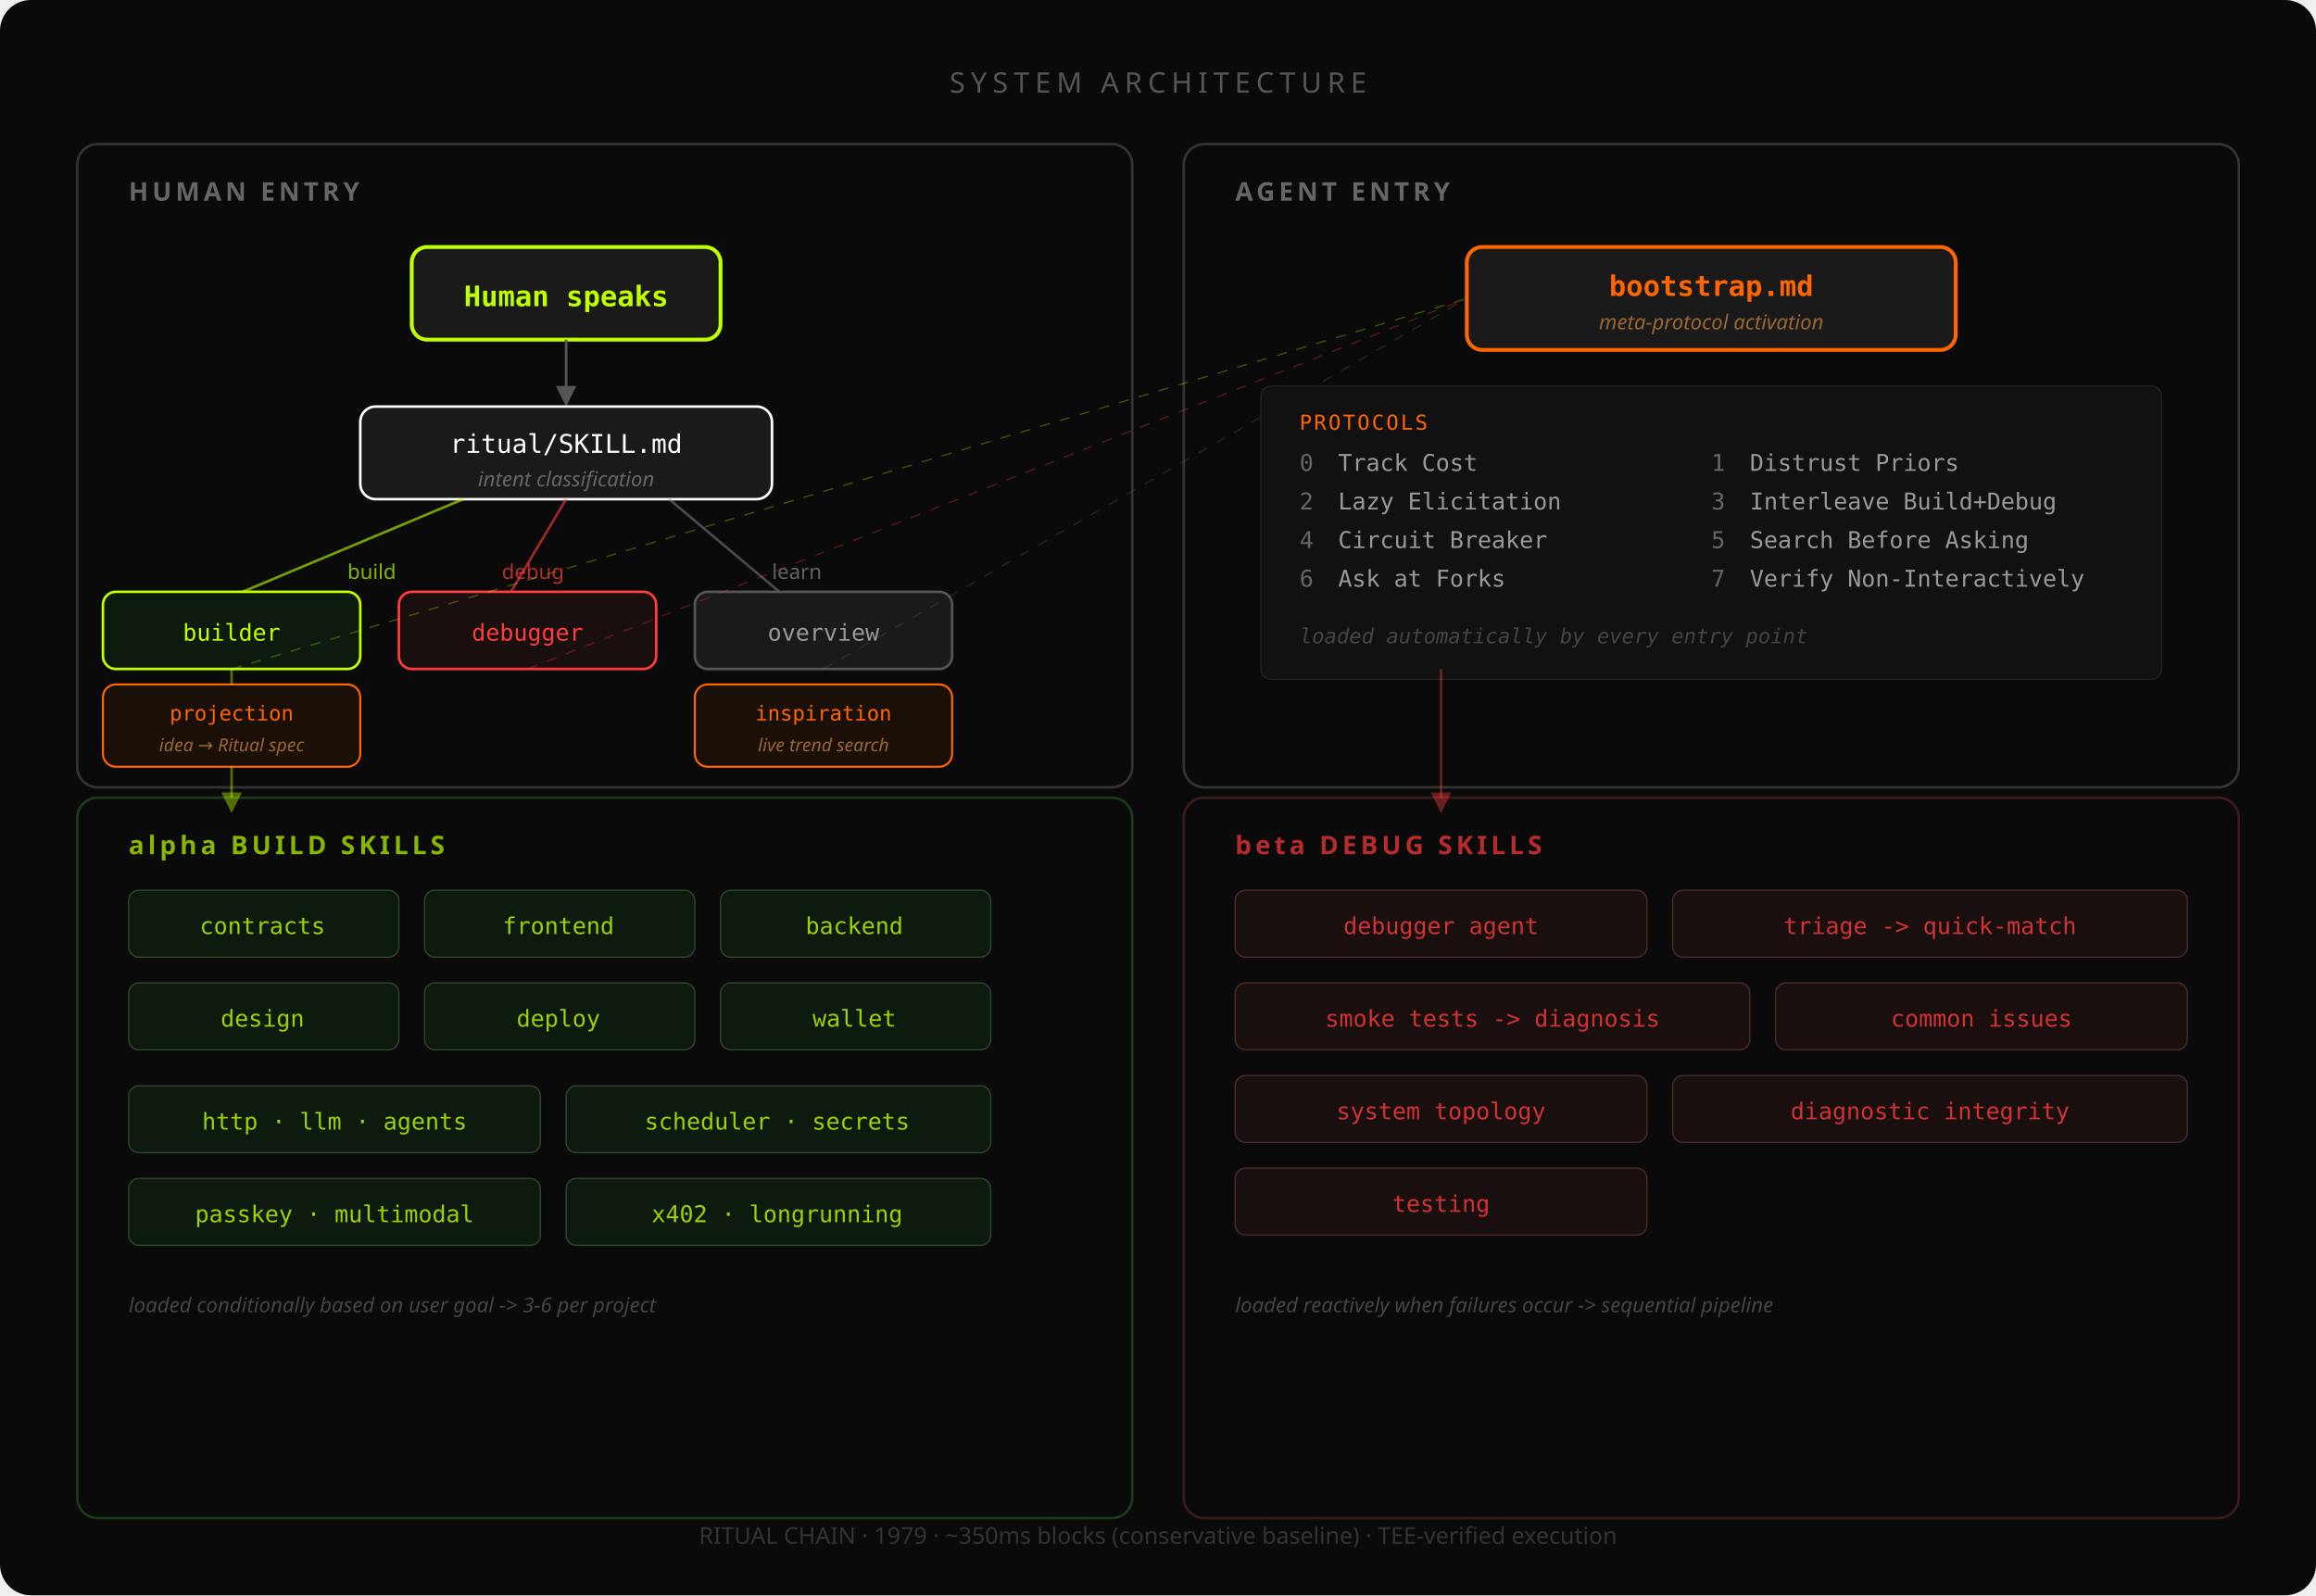
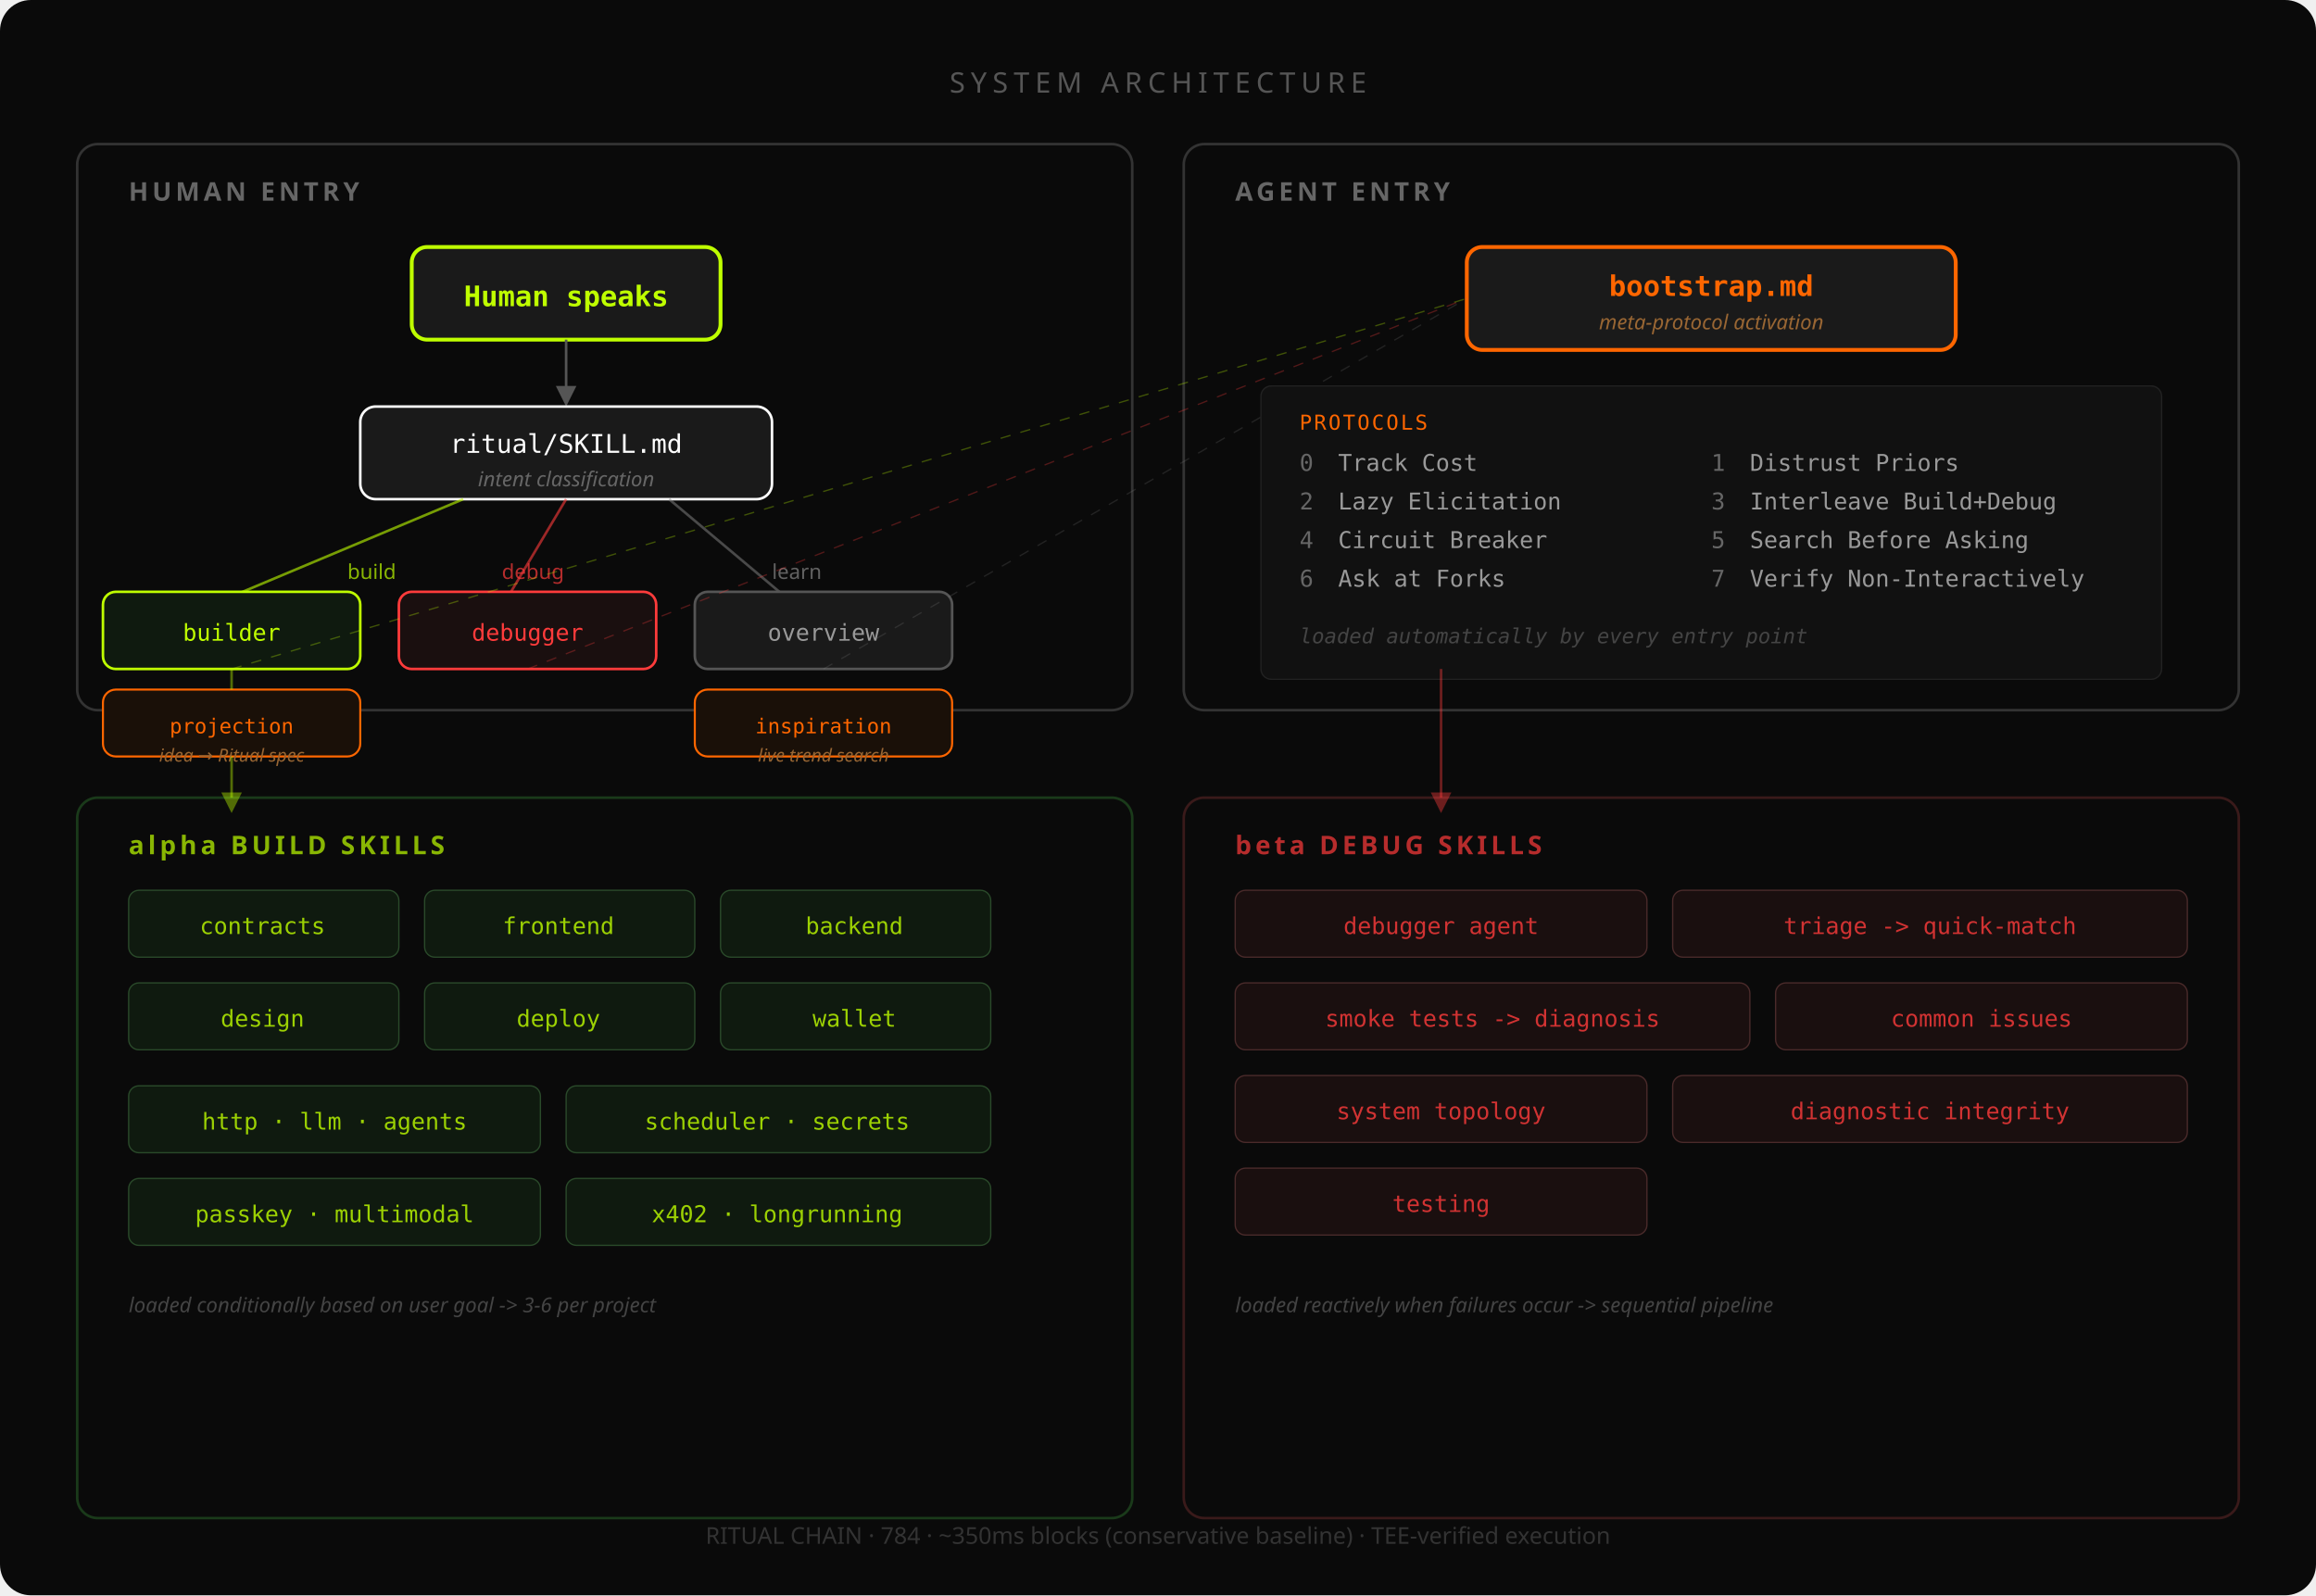
<svg xmlns="http://www.w3.org/2000/svg" viewBox="0 0 900 620" fill="none">
  <defs>
    <linearGradient id="limeGrad" x1="0" y1="0" x2="1" y2="1">
      <stop offset="0%" stop-color="#BFFF00" />
      <stop offset="100%" stop-color="#7ACC00" />
    </linearGradient>
    <linearGradient id="redGrad" x1="0" y1="0" x2="1" y2="1">
      <stop offset="0%" stop-color="#FF3B3B" />
      <stop offset="100%" stop-color="#CC2020" />
    </linearGradient>
  </defs>
  <rect width="900" height="620" rx="12" fill="#0A0A0A" />
  <text x="450" y="36" text-anchor="middle" font-family="system-ui,sans-serif" font-size="11" fill="#555" letter-spacing="0.2em" font-weight="500">SYSTEM ARCHITECTURE</text>
-   <rect x="30" y="56" width="410" height="250" rx="8" fill="none" stroke="#333" stroke-width="1" />
+   <rect x="30" y="56" width="410" height="220" rx="8" fill="none" stroke="#333" stroke-width="1" />
  <text x="50" y="78" font-family="system-ui,sans-serif" font-size="10" fill="#666" letter-spacing="0.15em" font-weight="600">HUMAN ENTRY</text>
  <rect x="160" y="96" width="120" height="36" rx="6" fill="#1A1A1A" stroke="#BFFF00" stroke-width="1.5" />
  <text x="220" y="119" text-anchor="middle" font-family="monospace" font-size="11" fill="#BFFF00" font-weight="600">Human speaks</text>
  <line x1="220" y1="132" x2="220" y2="152" stroke="#555" stroke-width="1" />
  <polygon points="216,150 220,158 224,150" fill="#555" />
  <rect x="140" y="158" width="160" height="36" rx="6" fill="#1A1A1A" stroke="#FFF" stroke-width="1" />
  <text x="220" y="176" text-anchor="middle" font-family="monospace" font-size="10" fill="#FFF" font-weight="500">ritual/SKILL.md</text>
  <text x="220" y="189" text-anchor="middle" font-family="system-ui,sans-serif" font-size="8" fill="#666" font-style="italic">intent classification</text>
  <line x1="180" y1="194" x2="80" y2="236" stroke="#BFFF00" stroke-width="1" opacity="0.6" />
  <rect x="40" y="230" width="100" height="30" rx="5" fill="#0F1A0F" stroke="#BFFF00" stroke-width="1" />
  <text x="90" y="249" text-anchor="middle" font-family="monospace" font-size="9" fill="#BFFF00">builder</text>
  <text x="135" y="225" font-family="system-ui,sans-serif" font-size="8" fill="#BFFF00" opacity="0.7">build</text>
  <line x1="220" y1="194" x2="195" y2="236" stroke="#FF3B3B" stroke-width="1" opacity="0.6" />
  <rect x="155" y="230" width="100" height="30" rx="5" fill="#1A0F0F" stroke="#FF3B3B" stroke-width="1" />
  <text x="205" y="249" text-anchor="middle" font-family="monospace" font-size="9" fill="#FF3B3B">debugger</text>
  <text x="195" y="225" font-family="system-ui,sans-serif" font-size="8" fill="#FF3B3B" opacity="0.7">debug</text>
  <line x1="260" y1="194" x2="310" y2="236" stroke="#888" stroke-width="1" opacity="0.5" />
  <rect x="270" y="230" width="100" height="30" rx="5" fill="#1A1A1A" stroke="#555" stroke-width="1" />
  <text x="320" y="249" text-anchor="middle" font-family="monospace" font-size="9" fill="#999">overview</text>
  <text x="300" y="225" font-family="system-ui,sans-serif" font-size="8" fill="#888" opacity="0.7">learn</text>
-   <rect x="460" y="56" width="410" height="250" rx="8" fill="none" stroke="#333" stroke-width="1" />
+   <rect x="460" y="56" width="410" height="220" rx="8" fill="none" stroke="#333" stroke-width="1" />
  <text x="480" y="78" font-family="system-ui,sans-serif" font-size="10" fill="#666" letter-spacing="0.15em" font-weight="600">AGENT ENTRY</text>
  <rect x="570" y="96" width="190" height="40" rx="6" fill="#1A1A1A" stroke="#FF6600" stroke-width="1.5" />
  <text x="665" y="115" text-anchor="middle" font-family="monospace" font-size="11" fill="#FF6600" font-weight="600">bootstrap.md</text>
  <text x="665" y="128" text-anchor="middle" font-family="system-ui,sans-serif" font-size="8" fill="#996633" font-style="italic">meta-protocol activation</text>
  <line x1="90" y1="260" x2="570" y2="116" stroke="#BFFF00" stroke-width="0.5" stroke-dasharray="4,4" opacity="0.3" />
  <line x1="205" y1="260" x2="570" y2="116" stroke="#FF3B3B" stroke-width="0.5" stroke-dasharray="4,4" opacity="0.3" />
  <line x1="320" y1="260" x2="570" y2="116" stroke="#888" stroke-width="0.5" stroke-dasharray="4,4" opacity="0.2" />
  <g font-family="monospace" font-size="9" fill="#888">
    <rect x="490" y="150" width="350" height="114" rx="4" fill="#111" stroke="#222" stroke-width="0.5" />
    <text x="505" y="167" fill="#FF6600" font-size="8" letter-spacing="0.1em">PROTOCOLS</text>
    <text x="505" y="183" fill="#666">0</text>
    <text x="520" y="183" fill="#999">Track Cost</text>
    <text x="665" y="183" fill="#666">1</text>
    <text x="680" y="183" fill="#999">Distrust Priors</text>
    <text x="505" y="198" fill="#666">2</text>
    <text x="520" y="198" fill="#999">Lazy Elicitation</text>
    <text x="665" y="198" fill="#666">3</text>
    <text x="680" y="198" fill="#999">Interleave Build+Debug</text>
    <text x="505" y="213" fill="#666">4</text>
    <text x="520" y="213" fill="#999">Circuit Breaker</text>
    <text x="665" y="213" fill="#666">5</text>
    <text x="680" y="213" fill="#999">Search Before Asking</text>
    <text x="505" y="228" fill="#666">6</text>
    <text x="520" y="228" fill="#999">Ask at Forks</text>
    <text x="665" y="228" fill="#666">7</text>
    <text x="680" y="228" fill="#999">Verify Non-Interactively</text>
    <text x="505" y="250" fill="#444" font-size="8" font-style="italic">loaded automatically by every entry point</text>
  </g>
  <rect x="30" y="310" width="410" height="280" rx="8" fill="none" stroke="#1A3A1A" stroke-width="1" />
  <text x="50" y="332" font-family="system-ui,sans-serif" font-size="10" fill="#BFFF00" letter-spacing="0.15em" font-weight="600" opacity="0.7">alpha BUILD SKILLS</text>
  <g font-family="monospace" font-size="9">
    <rect x="50" y="346" width="105" height="26" rx="4" fill="#0F1A0F" stroke="#2A4A2A" stroke-width="0.5" />
    <text x="102" y="363" text-anchor="middle" fill="#BFFF00" opacity="0.8">contracts</text>
    <rect x="165" y="346" width="105" height="26" rx="4" fill="#0F1A0F" stroke="#2A4A2A" stroke-width="0.5" />
    <text x="217" y="363" text-anchor="middle" fill="#BFFF00" opacity="0.8">frontend</text>
    <rect x="280" y="346" width="105" height="26" rx="4" fill="#0F1A0F" stroke="#2A4A2A" stroke-width="0.5" />
    <text x="332" y="363" text-anchor="middle" fill="#BFFF00" opacity="0.8">backend</text>
    <rect x="50" y="382" width="105" height="26" rx="4" fill="#0F1A0F" stroke="#2A4A2A" stroke-width="0.5" />
    <text x="102" y="399" text-anchor="middle" fill="#BFFF00" opacity="0.8">design</text>
    <rect x="165" y="382" width="105" height="26" rx="4" fill="#0F1A0F" stroke="#2A4A2A" stroke-width="0.5" />
    <text x="217" y="399" text-anchor="middle" fill="#BFFF00" opacity="0.8">deploy</text>
    <rect x="280" y="382" width="105" height="26" rx="4" fill="#0F1A0F" stroke="#2A4A2A" stroke-width="0.5" />
    <text x="332" y="399" text-anchor="middle" fill="#BFFF00" opacity="0.8">wallet</text>
    <rect x="50" y="422" width="160" height="26" rx="4" fill="#0F1A0F" stroke="#2A4A2A" stroke-width="0.5" />
    <text x="130" y="439" text-anchor="middle" fill="#BFFF00" opacity="0.8">http · llm · agents</text>
    <rect x="220" y="422" width="165" height="26" rx="4" fill="#0F1A0F" stroke="#2A4A2A" stroke-width="0.5" />
    <text x="302" y="439" text-anchor="middle" fill="#BFFF00" opacity="0.8">scheduler · secrets</text>
    <rect x="50" y="458" width="160" height="26" rx="4" fill="#0F1A0F" stroke="#2A4A2A" stroke-width="0.5" />
    <text x="130" y="475" text-anchor="middle" fill="#BFFF00" opacity="0.8">passkey · multimodal</text>
    <rect x="220" y="458" width="165" height="26" rx="4" fill="#0F1A0F" stroke="#2A4A2A" stroke-width="0.5" />
    <text x="302" y="475" text-anchor="middle" fill="#BFFF00" opacity="0.8">x402 · longrunning</text>
  </g>
  <text x="50" y="510" font-family="system-ui,sans-serif" font-size="8" fill="#444" font-style="italic">loaded conditionally based on user goal -&gt; 3-6 per project</text>
-   <rect x="270" y="266" width="100" height="32" rx="5" fill="#1A1008" stroke="#FF6600" stroke-width="0.8" />
-   <text x="320" y="280" text-anchor="middle" font-family="monospace" font-size="8" fill="#FF6600">inspiration</text>
-   <text x="320" y="292" text-anchor="middle" font-family="system-ui,sans-serif" font-size="7" fill="#996633" font-style="italic">live trend search</text>
-   <rect x="40" y="266" width="100" height="32" rx="5" fill="#1A1008" stroke="#FF6600" stroke-width="0.8" />
-   <text x="90" y="280" text-anchor="middle" font-family="monospace" font-size="8" fill="#FF6600">projection</text>
-   <text x="90" y="292" text-anchor="middle" font-family="system-ui,sans-serif" font-size="7" fill="#996633" font-style="italic">idea → Ritual spec</text>
-   <line x1="90" y1="260" x2="90" y2="266" stroke="#BFFF00" stroke-width="1" opacity="0.4" />
-   <line x1="90" y1="298" x2="90" y2="310" stroke="#BFFF00" stroke-width="1" opacity="0.4" />
+   <rect x="270" y="268" width="100" height="26" rx="5" fill="#1A1008" stroke="#FF6600" stroke-width="0.8" />
+   <text x="320" y="285" text-anchor="middle" font-family="monospace" font-size="8" fill="#FF6600">inspiration</text>
+   <text x="320" y="296" text-anchor="middle" font-family="system-ui,sans-serif" font-size="7" fill="#996633" font-style="italic">live trend search</text>
+   <rect x="40" y="268" width="100" height="26" rx="5" fill="#1A1008" stroke="#FF6600" stroke-width="0.8" />
+   <text x="90" y="285" text-anchor="middle" font-family="monospace" font-size="8" fill="#FF6600">projection</text>
+   <text x="90" y="296" text-anchor="middle" font-family="system-ui,sans-serif" font-size="7" fill="#996633" font-style="italic">idea → Ritual spec</text>
+   <line x1="90" y1="260" x2="90" y2="268" stroke="#BFFF00" stroke-width="1" opacity="0.4" />
+   <line x1="90" y1="294" x2="90" y2="310" stroke="#BFFF00" stroke-width="1" opacity="0.4" />
  <polygon points="86,308 90,316 94,308" fill="#BFFF00" opacity="0.4" />
  <rect x="460" y="310" width="410" height="280" rx="8" fill="none" stroke="#3A1A1A" stroke-width="1" />
  <text x="480" y="332" font-family="system-ui,sans-serif" font-size="10" fill="#FF3B3B" letter-spacing="0.15em" font-weight="600" opacity="0.7">beta DEBUG SKILLS</text>
  <g font-family="monospace" font-size="9">
    <rect x="480" y="346" width="160" height="26" rx="4" fill="#1A0F0F" stroke="#4A2A2A" stroke-width="0.5" />
    <text x="560" y="363" text-anchor="middle" fill="#FF3B3B" opacity="0.8">debugger agent</text>
    <rect x="650" y="346" width="200" height="26" rx="4" fill="#1A0F0F" stroke="#4A2A2A" stroke-width="0.5" />
    <text x="750" y="363" text-anchor="middle" fill="#FF3B3B" opacity="0.8">triage -&gt; quick-match</text>
    <rect x="480" y="382" width="200" height="26" rx="4" fill="#1A0F0F" stroke="#4A2A2A" stroke-width="0.5" />
    <text x="580" y="399" text-anchor="middle" fill="#FF3B3B" opacity="0.8">smoke tests -&gt; diagnosis</text>
    <rect x="690" y="382" width="160" height="26" rx="4" fill="#1A0F0F" stroke="#4A2A2A" stroke-width="0.5" />
    <text x="770" y="399" text-anchor="middle" fill="#FF3B3B" opacity="0.8">common issues</text>
    <rect x="480" y="418" width="160" height="26" rx="4" fill="#1A0F0F" stroke="#4A2A2A" stroke-width="0.5" />
    <text x="560" y="435" text-anchor="middle" fill="#FF3B3B" opacity="0.8">system topology</text>
    <rect x="650" y="418" width="200" height="26" rx="4" fill="#1A0F0F" stroke="#4A2A2A" stroke-width="0.5" />
    <text x="750" y="435" text-anchor="middle" fill="#FF3B3B" opacity="0.8">diagnostic integrity</text>
    <rect x="480" y="454" width="160" height="26" rx="4" fill="#1A0F0F" stroke="#4A2A2A" stroke-width="0.5" />
    <text x="560" y="471" text-anchor="middle" fill="#FF3B3B" opacity="0.8">testing</text>
  </g>
  <text x="480" y="510" font-family="system-ui,sans-serif" font-size="8" fill="#444" font-style="italic">loaded reactively when failures occur -&gt; sequential pipeline</text>
  <line x1="560" y1="260" x2="560" y2="310" stroke="#FF3B3B" stroke-width="1" opacity="0.4" />
  <polygon points="556,308 560,316 564,308" fill="#FF3B3B" opacity="0.4" />
-   <text x="450" y="600" text-anchor="middle" font-family="system-ui,sans-serif" font-size="9" fill="#333">RITUAL CHAIN · 1979 · ~350ms blocks (conservative baseline) · TEE-verified execution</text>
+   <text x="450" y="600" text-anchor="middle" font-family="system-ui,sans-serif" font-size="9" fill="#333">RITUAL CHAIN · 784 · ~350ms blocks (conservative baseline) · TEE-verified execution</text>
</svg>
